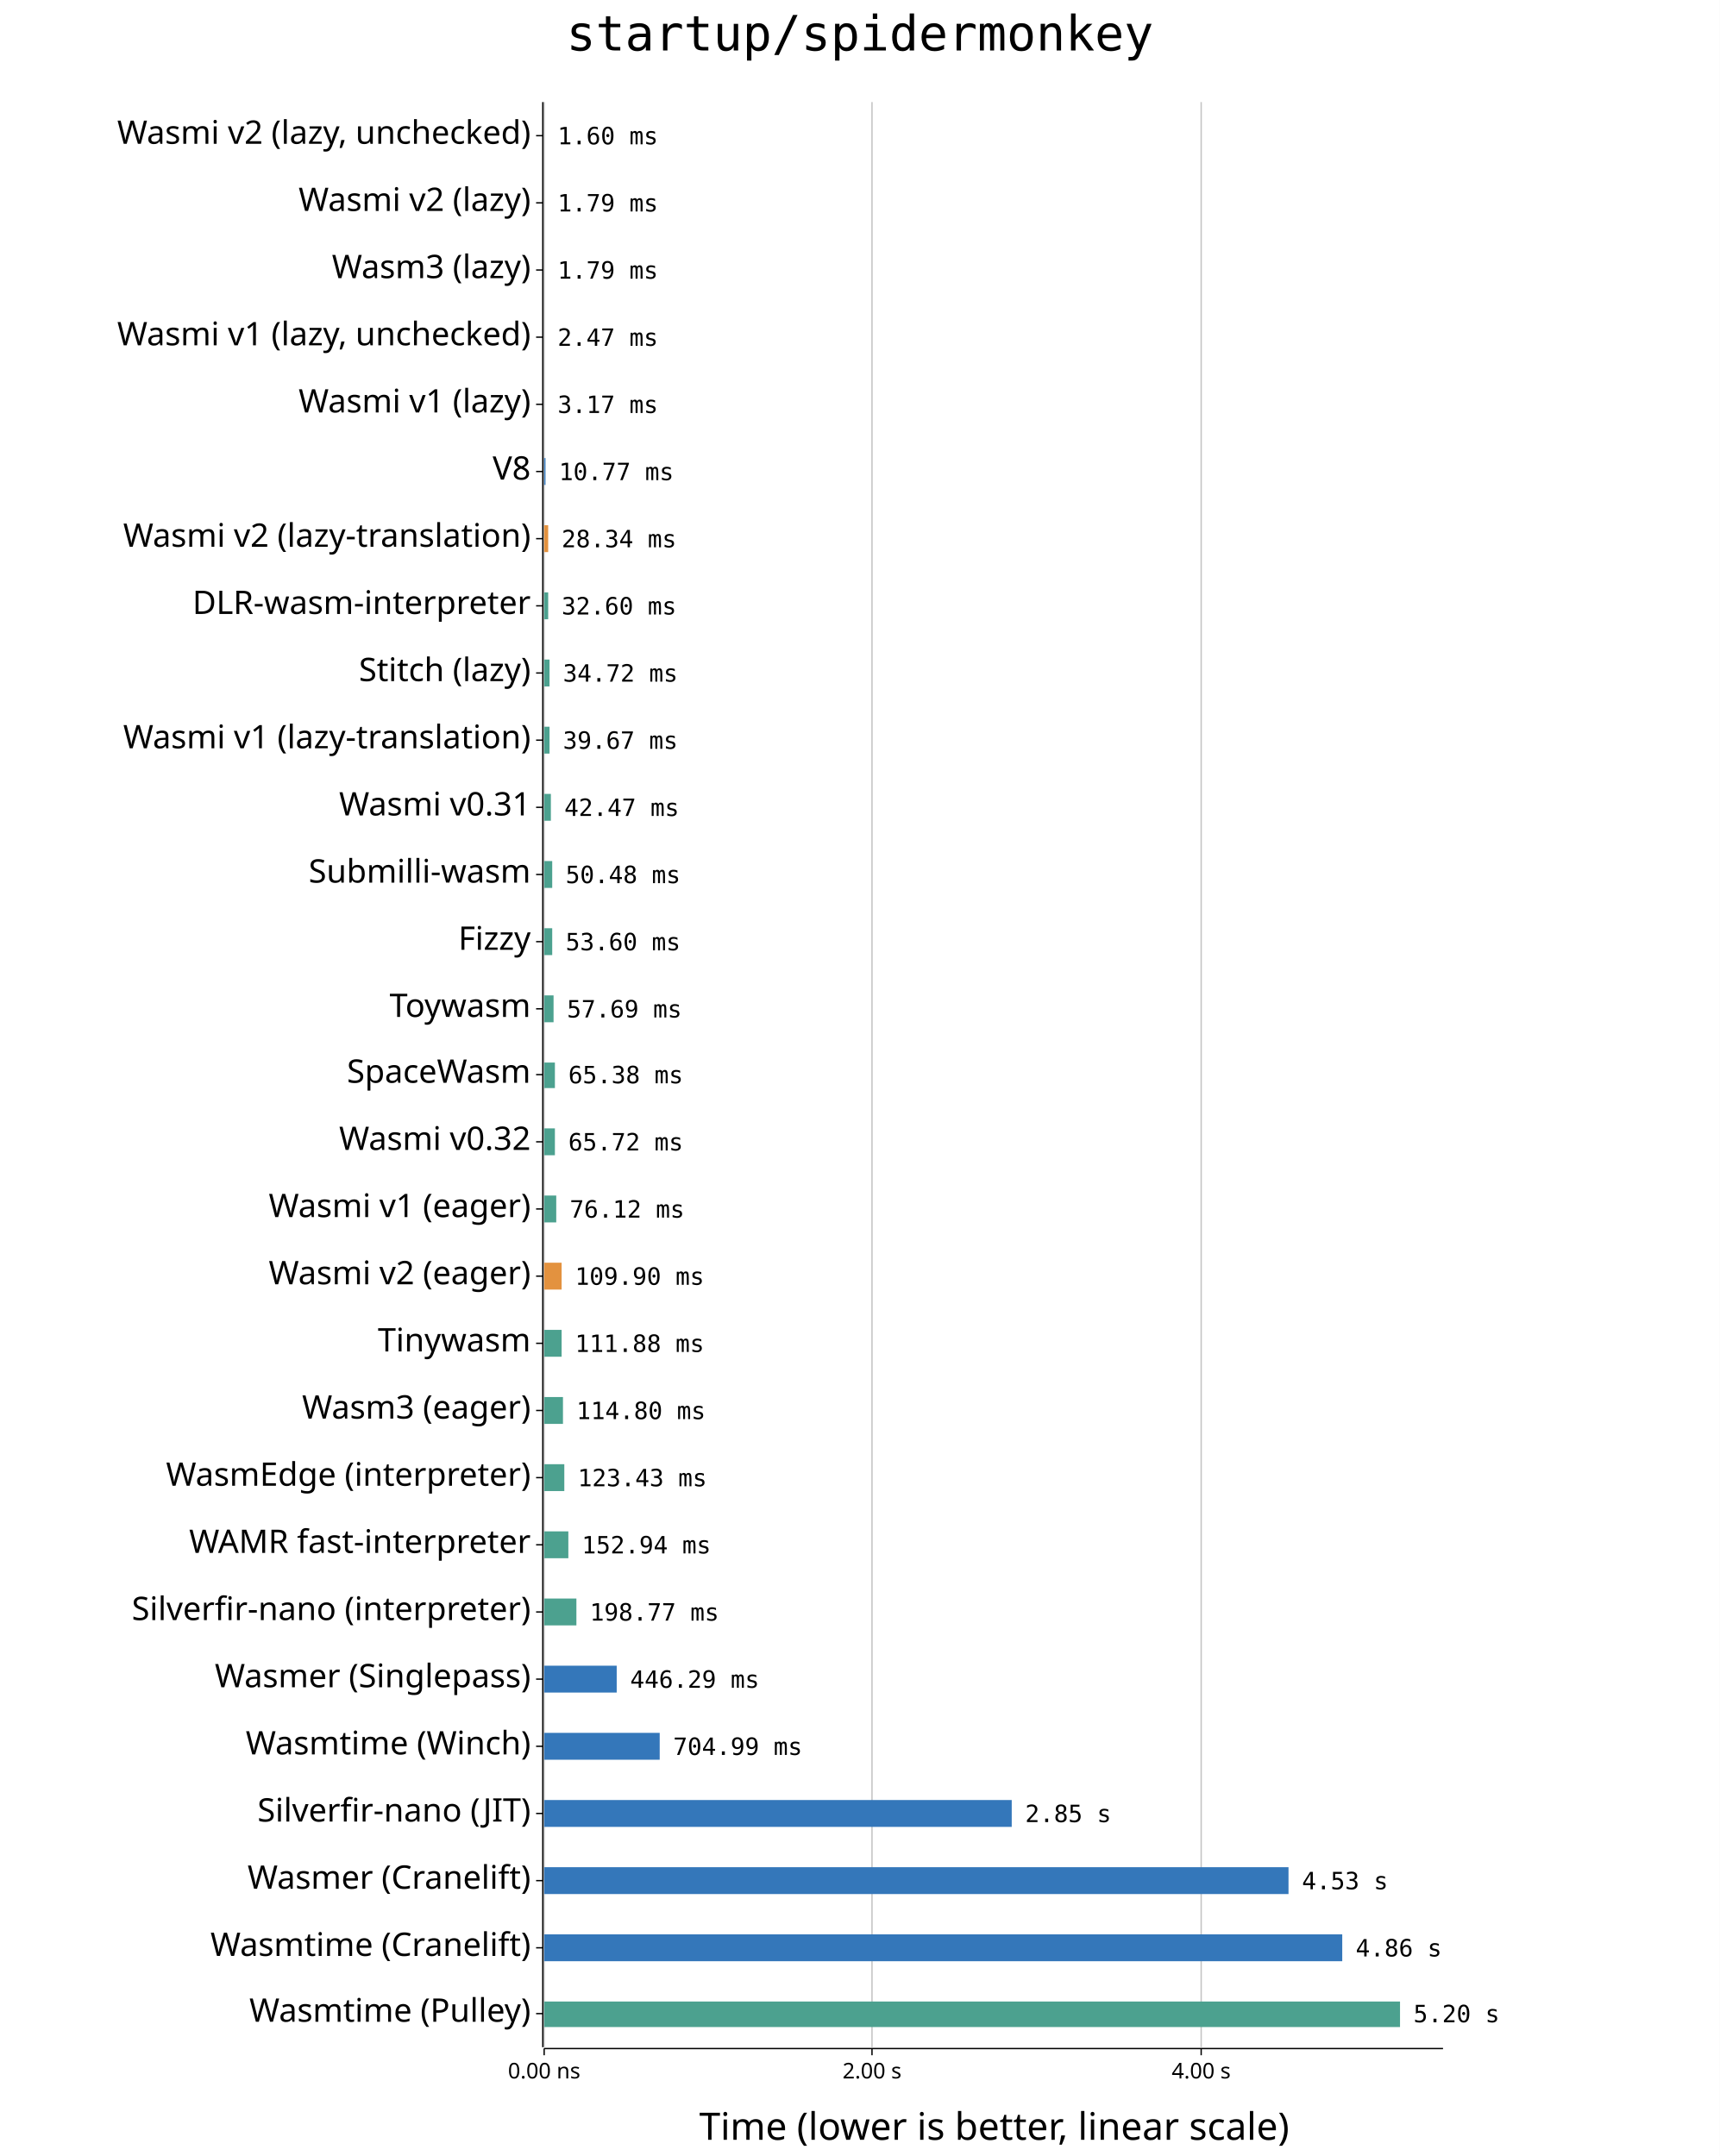
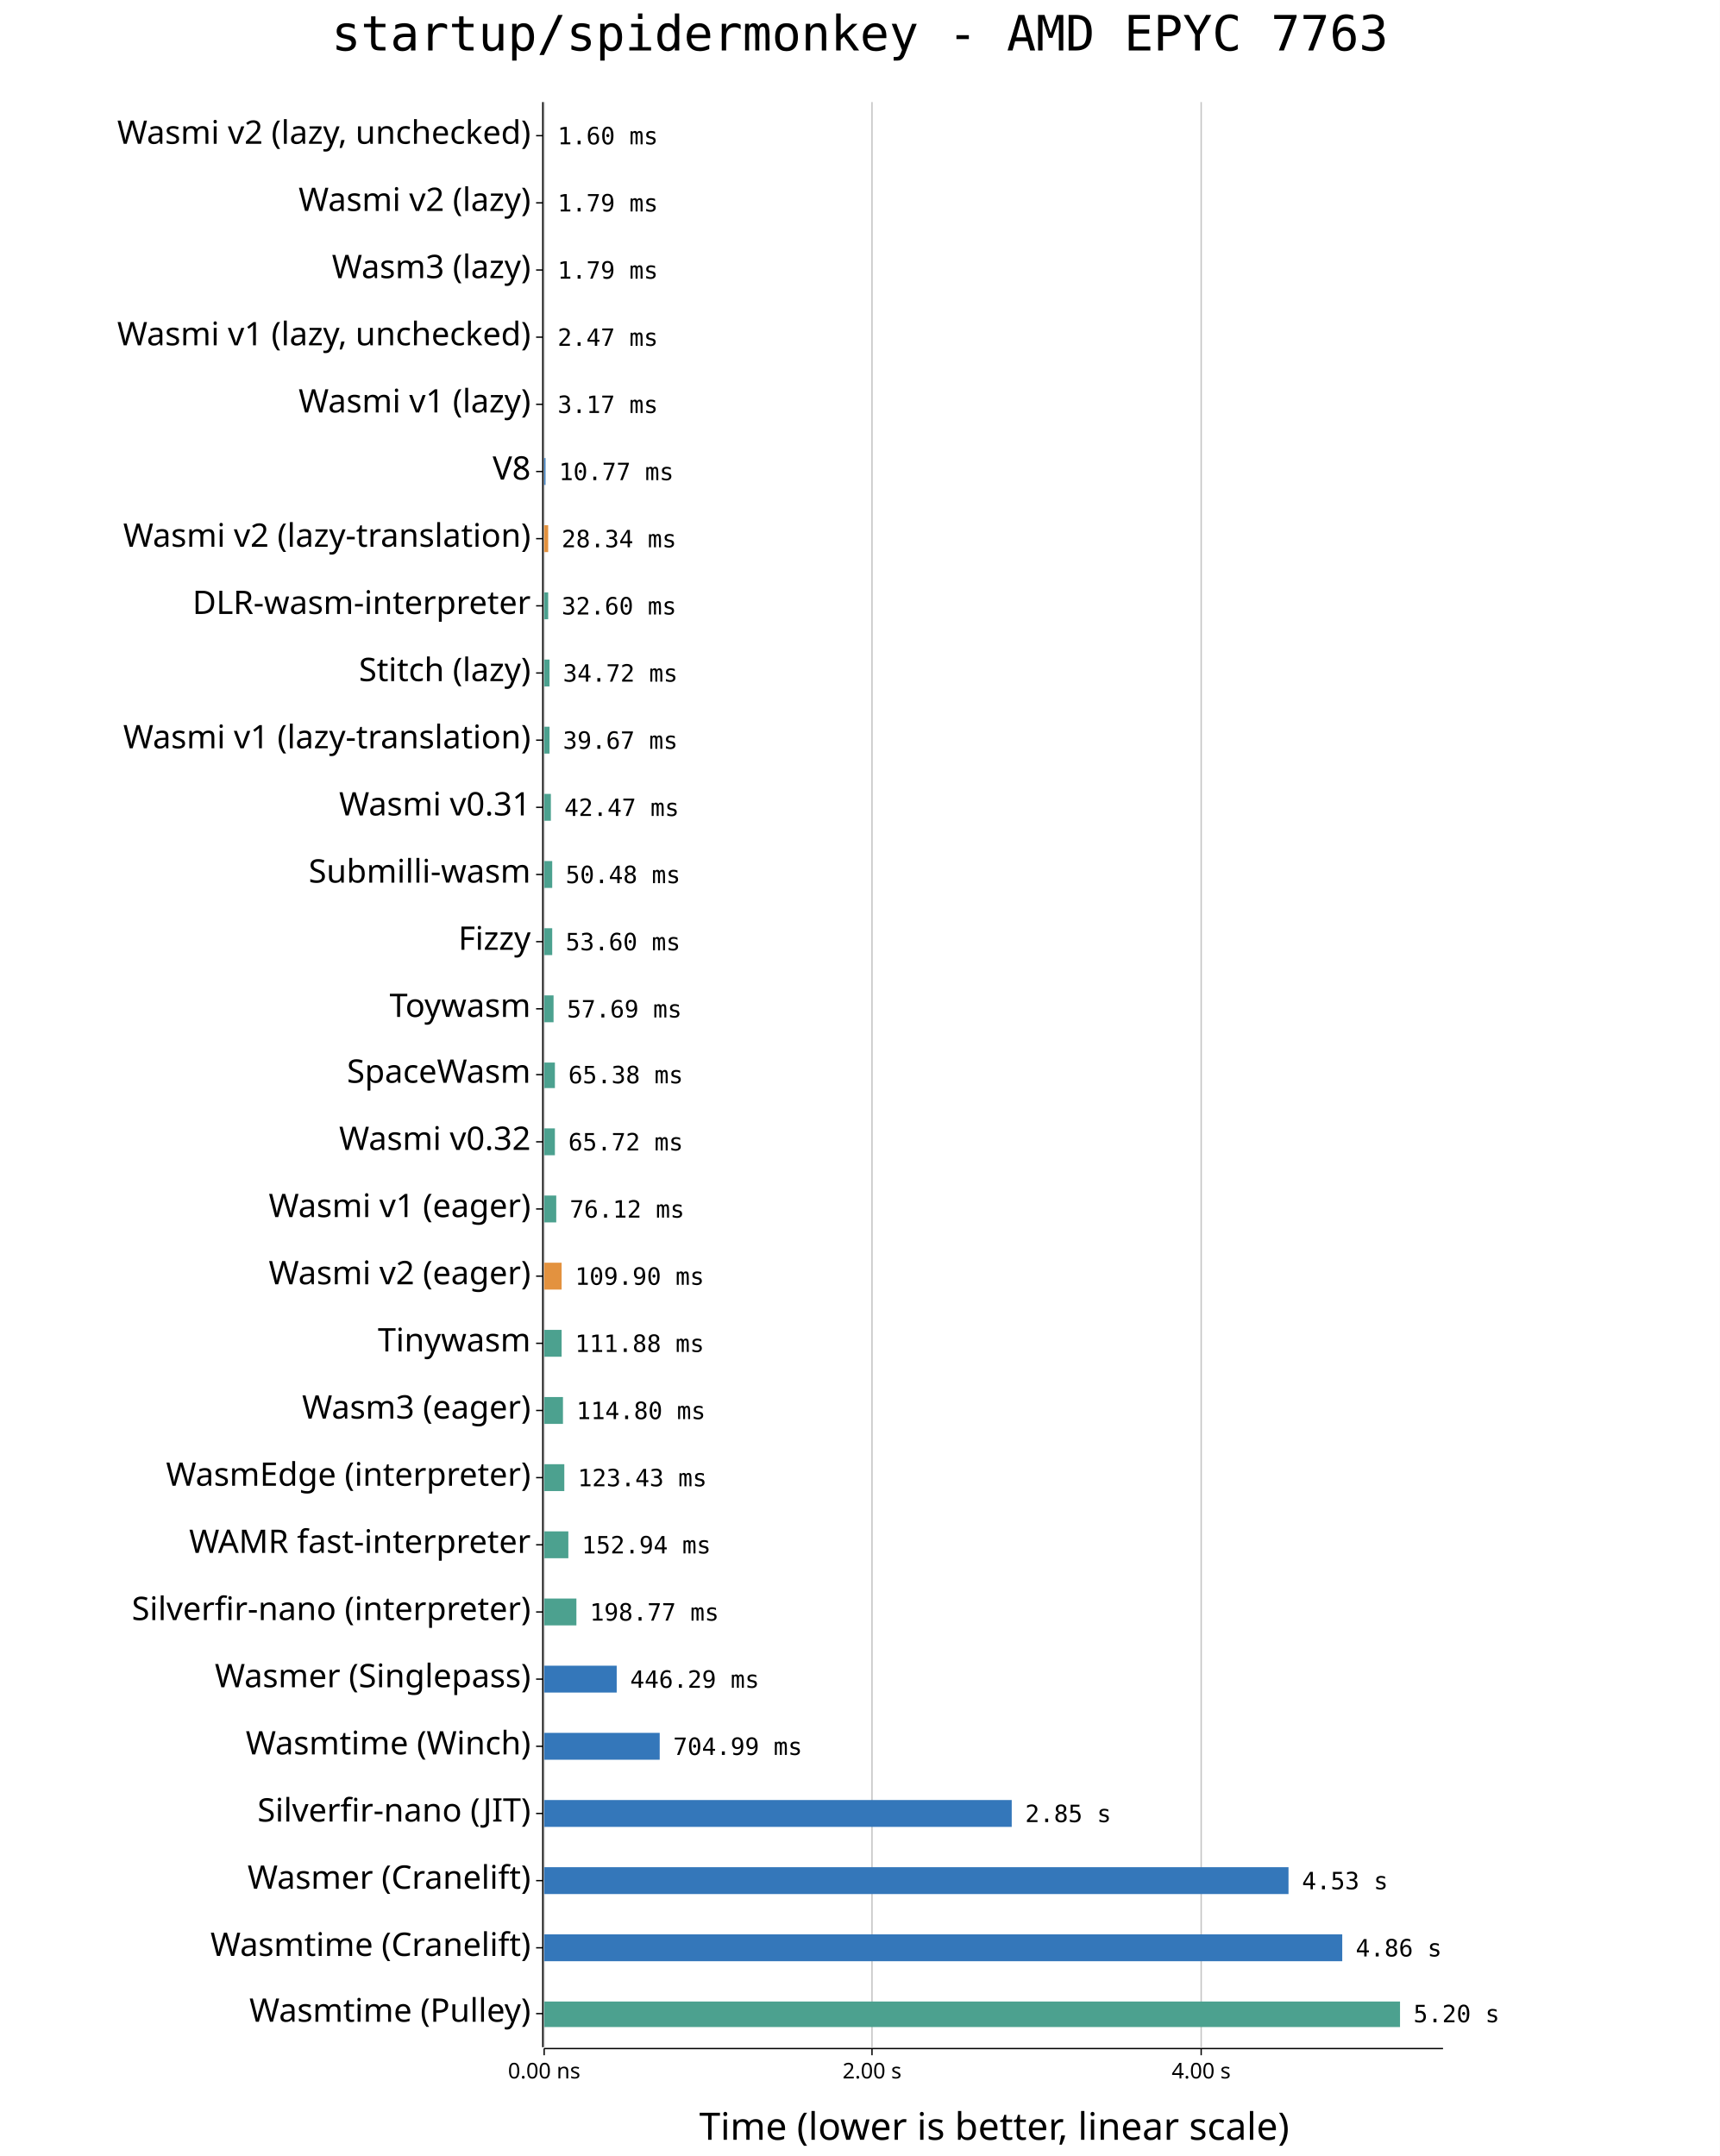
<svg xmlns="http://www.w3.org/2000/svg" width="1280" height="1605" viewBox="0 0 1280 1605">
  <rect x="0" y="0" width="1280" height="1605" opacity="1" fill="#FFFFFF" stroke="none" />
  <text x="640" y="10" dy="0.76em" text-anchor="middle" font-family="monospace" font-size="36.29" opacity="1" fill="#000000">
- startup/spidermonkey
+ startup/spidermonkey - AMD EPYC 7763
</text>
  <line opacity="0.1" stroke="#000000" stroke-width="1" x1="405" y1="1524" x2="405" y2="76" />
  <line opacity="0.1" stroke="#000000" stroke-width="1" x1="649" y1="1524" x2="649" y2="76" />
  <line opacity="0.1" stroke="#000000" stroke-width="1" x1="894" y1="1524" x2="894" y2="76" />
  <text x="5" y="800" dy="0.76em" text-anchor="middle" font-family="sans-serif" font-size="28.226" opacity="1" fill="#000000" transform="rotate(270, 5, 800)">

</text>
  <text x="740" y="1600" dy="-0.5ex" text-anchor="middle" font-family="sans-serif" font-size="28.226" opacity="1" fill="#000000">
Time (lower is better, linear scale)
</text>
  <line opacity="0.15" stroke="#000000" stroke-width="1" x1="405" y1="1524" x2="405" y2="76" />
  <line opacity="0.15" stroke="#000000" stroke-width="1" x1="649" y1="1524" x2="649" y2="76" />
  <line opacity="0.15" stroke="#000000" stroke-width="1" x1="894" y1="1524" x2="894" y2="76" />
  <polyline fill="none" opacity="1" stroke="#000000" stroke-width="1" points="404,76 404,1524 " />
  <text x="395" y="1499" dy="0.5ex" text-anchor="end" font-family="sans-serif" font-size="24.194" opacity="1" fill="#000000">
Wasmtime (Pulley)
</text>
  <polyline fill="none" opacity="1" stroke="#000000" stroke-width="1" points="399,1499 404,1499 " />
  <text x="395" y="1450" dy="0.5ex" text-anchor="end" font-family="sans-serif" font-size="24.194" opacity="1" fill="#000000">
Wasmtime (Cranelift)
</text>
  <polyline fill="none" opacity="1" stroke="#000000" stroke-width="1" points="399,1450 404,1450 " />
  <text x="395" y="1400" dy="0.5ex" text-anchor="end" font-family="sans-serif" font-size="24.194" opacity="1" fill="#000000">
Wasmer (Cranelift)
</text>
  <polyline fill="none" opacity="1" stroke="#000000" stroke-width="1" points="399,1400 404,1400 " />
  <text x="395" y="1350" dy="0.5ex" text-anchor="end" font-family="sans-serif" font-size="24.194" opacity="1" fill="#000000">
Silverfir-nano (JIT)
</text>
  <polyline fill="none" opacity="1" stroke="#000000" stroke-width="1" points="399,1350 404,1350 " />
  <text x="395" y="1300" dy="0.5ex" text-anchor="end" font-family="sans-serif" font-size="24.194" opacity="1" fill="#000000">
Wasmtime (Winch)
</text>
  <polyline fill="none" opacity="1" stroke="#000000" stroke-width="1" points="399,1300 404,1300 " />
  <text x="395" y="1250" dy="0.5ex" text-anchor="end" font-family="sans-serif" font-size="24.194" opacity="1" fill="#000000">
Wasmer (Singlepass)
</text>
  <polyline fill="none" opacity="1" stroke="#000000" stroke-width="1" points="399,1250 404,1250 " />
  <text x="395" y="1200" dy="0.5ex" text-anchor="end" font-family="sans-serif" font-size="24.194" opacity="1" fill="#000000">
Silverfir-nano (interpreter)
</text>
  <polyline fill="none" opacity="1" stroke="#000000" stroke-width="1" points="399,1200 404,1200 " />
  <text x="395" y="1150" dy="0.5ex" text-anchor="end" font-family="sans-serif" font-size="24.194" opacity="1" fill="#000000">
WAMR fast-interpreter
</text>
  <polyline fill="none" opacity="1" stroke="#000000" stroke-width="1" points="399,1150 404,1150 " />
  <text x="395" y="1100" dy="0.5ex" text-anchor="end" font-family="sans-serif" font-size="24.194" opacity="1" fill="#000000">
WasmEdge (interpreter)
</text>
  <polyline fill="none" opacity="1" stroke="#000000" stroke-width="1" points="399,1100 404,1100 " />
  <text x="395" y="1050" dy="0.5ex" text-anchor="end" font-family="sans-serif" font-size="24.194" opacity="1" fill="#000000">
Wasm3 (eager)
</text>
  <polyline fill="none" opacity="1" stroke="#000000" stroke-width="1" points="399,1050 404,1050 " />
  <text x="395" y="1000" dy="0.5ex" text-anchor="end" font-family="sans-serif" font-size="24.194" opacity="1" fill="#000000">
Tinywasm
</text>
  <polyline fill="none" opacity="1" stroke="#000000" stroke-width="1" points="399,1000 404,1000 " />
  <text x="395" y="950" dy="0.5ex" text-anchor="end" font-family="sans-serif" font-size="24.194" opacity="1" fill="#000000">
Wasmi v2 (eager)
</text>
  <polyline fill="none" opacity="1" stroke="#000000" stroke-width="1" points="399,950 404,950 " />
  <text x="395" y="900" dy="0.5ex" text-anchor="end" font-family="sans-serif" font-size="24.194" opacity="1" fill="#000000">
Wasmi v1 (eager)
</text>
  <polyline fill="none" opacity="1" stroke="#000000" stroke-width="1" points="399,900 404,900 " />
  <text x="395" y="850" dy="0.5ex" text-anchor="end" font-family="sans-serif" font-size="24.194" opacity="1" fill="#000000">
Wasmi v0.32
</text>
  <polyline fill="none" opacity="1" stroke="#000000" stroke-width="1" points="399,850 404,850 " />
  <text x="395" y="800" dy="0.5ex" text-anchor="end" font-family="sans-serif" font-size="24.194" opacity="1" fill="#000000">
SpaceWasm
</text>
  <polyline fill="none" opacity="1" stroke="#000000" stroke-width="1" points="399,800 404,800 " />
  <text x="395" y="751" dy="0.5ex" text-anchor="end" font-family="sans-serif" font-size="24.194" opacity="1" fill="#000000">
Toywasm
</text>
  <polyline fill="none" opacity="1" stroke="#000000" stroke-width="1" points="399,751 404,751 " />
  <text x="395" y="701" dy="0.5ex" text-anchor="end" font-family="sans-serif" font-size="24.194" opacity="1" fill="#000000">
Fizzy
</text>
  <polyline fill="none" opacity="1" stroke="#000000" stroke-width="1" points="399,701 404,701 " />
  <text x="395" y="651" dy="0.5ex" text-anchor="end" font-family="sans-serif" font-size="24.194" opacity="1" fill="#000000">
Submilli-wasm
</text>
  <polyline fill="none" opacity="1" stroke="#000000" stroke-width="1" points="399,651 404,651 " />
  <text x="395" y="601" dy="0.5ex" text-anchor="end" font-family="sans-serif" font-size="24.194" opacity="1" fill="#000000">
Wasmi v0.31
</text>
  <polyline fill="none" opacity="1" stroke="#000000" stroke-width="1" points="399,601 404,601 " />
  <text x="395" y="551" dy="0.5ex" text-anchor="end" font-family="sans-serif" font-size="24.194" opacity="1" fill="#000000">
Wasmi v1 (lazy-translation)
</text>
  <polyline fill="none" opacity="1" stroke="#000000" stroke-width="1" points="399,551 404,551 " />
  <text x="395" y="501" dy="0.5ex" text-anchor="end" font-family="sans-serif" font-size="24.194" opacity="1" fill="#000000">
Stitch (lazy)
</text>
  <polyline fill="none" opacity="1" stroke="#000000" stroke-width="1" points="399,501 404,501 " />
  <text x="395" y="451" dy="0.5ex" text-anchor="end" font-family="sans-serif" font-size="24.194" opacity="1" fill="#000000">
DLR-wasm-interpreter
</text>
  <polyline fill="none" opacity="1" stroke="#000000" stroke-width="1" points="399,451 404,451 " />
  <text x="395" y="401" dy="0.5ex" text-anchor="end" font-family="sans-serif" font-size="24.194" opacity="1" fill="#000000">
Wasmi v2 (lazy-translation)
</text>
  <polyline fill="none" opacity="1" stroke="#000000" stroke-width="1" points="399,401 404,401 " />
  <text x="395" y="351" dy="0.5ex" text-anchor="end" font-family="sans-serif" font-size="24.194" opacity="1" fill="#000000">
V8
</text>
  <polyline fill="none" opacity="1" stroke="#000000" stroke-width="1" points="399,351 404,351 " />
  <text x="395" y="301" dy="0.5ex" text-anchor="end" font-family="sans-serif" font-size="24.194" opacity="1" fill="#000000">
Wasmi v1 (lazy)
</text>
  <polyline fill="none" opacity="1" stroke="#000000" stroke-width="1" points="399,301 404,301 " />
  <text x="395" y="251" dy="0.5ex" text-anchor="end" font-family="sans-serif" font-size="24.194" opacity="1" fill="#000000">
Wasmi v1 (lazy, unchecked)
</text>
  <polyline fill="none" opacity="1" stroke="#000000" stroke-width="1" points="399,251 404,251 " />
  <text x="395" y="201" dy="0.5ex" text-anchor="end" font-family="sans-serif" font-size="24.194" opacity="1" fill="#000000">
Wasm3 (lazy)
</text>
  <polyline fill="none" opacity="1" stroke="#000000" stroke-width="1" points="399,201 404,201 " />
  <text x="395" y="151" dy="0.5ex" text-anchor="end" font-family="sans-serif" font-size="24.194" opacity="1" fill="#000000">
Wasmi v2 (lazy)
</text>
  <polyline fill="none" opacity="1" stroke="#000000" stroke-width="1" points="399,151 404,151 " />
  <text x="395" y="101" dy="0.5ex" text-anchor="end" font-family="sans-serif" font-size="24.194" opacity="1" fill="#000000">
Wasmi v2 (lazy, unchecked)
</text>
  <polyline fill="none" opacity="1" stroke="#000000" stroke-width="1" points="399,101 404,101 " />
  <polyline fill="none" opacity="1" stroke="#000000" stroke-width="1" points="405,1525 1074,1525 " />
  <text x="405" y="1535" dy="0.76em" text-anchor="middle" font-family="sans-serif" font-size="16.129" opacity="1" fill="#000000">
0.00 ns
</text>
  <polyline fill="none" opacity="1" stroke="#000000" stroke-width="1" points="405,1525 405,1530 " />
  <text x="649" y="1535" dy="0.76em" text-anchor="middle" font-family="sans-serif" font-size="16.129" opacity="1" fill="#000000">
2.00 s
</text>
  <polyline fill="none" opacity="1" stroke="#000000" stroke-width="1" points="649,1525 649,1530 " />
  <text x="894" y="1535" dy="0.76em" text-anchor="middle" font-family="sans-serif" font-size="16.129" opacity="1" fill="#000000">
4.00 s
</text>
  <polyline fill="none" opacity="1" stroke="#000000" stroke-width="1" points="894,1525 894,1530 " />
+   <rect x="405" y="890" width="9" height="20" opacity="1" fill="#4CA18F" stroke="none" />
+   <rect x="405" y="391" width="3" height="20" opacity="1" fill="#E3923F" stroke="none" />
+   <rect x="405" y="1340" width="348" height="20" opacity="1" fill="#3477BA" stroke="none" />
+   <rect x="405" y="1240" width="54" height="20" opacity="1" fill="#3477BA" stroke="none" />
+   <rect x="405" y="741" width="7" height="20" opacity="1" fill="#4CA18F" stroke="none" />
+   <rect x="405" y="141" width="0" height="20" opacity="1" fill="#E3923F" stroke="none" />
+   <rect x="405" y="1440" width="594" height="20" opacity="1" fill="#3477BA" stroke="none" />
+   <rect x="405" y="1290" width="86" height="20" opacity="1" fill="#3477BA" stroke="none" />
+   <rect x="405" y="1390" width="554" height="20" opacity="1" fill="#3477BA" stroke="none" />
+   <rect x="405" y="1490" width="637" height="19" opacity="1" fill="#4CA18F" stroke="none" />
+   <rect x="405" y="940" width="13" height="20" opacity="1" fill="#E3923F" stroke="none" />
+   <rect x="405" y="791" width="8" height="19" opacity="1" fill="#4CA18F" stroke="none" />
+   <rect x="405" y="441" width="3" height="20" opacity="1" fill="#4CA18F" stroke="none" />
+   <rect x="405" y="91" width="0" height="20" opacity="1" fill="#E3923F" stroke="none" />
+   <rect x="405" y="191" width="0" height="20" opacity="1" fill="#4CA18F" stroke="none" />
+   <rect x="405" y="1040" width="14" height="20" opacity="1" fill="#4CA18F" stroke="none" />
+   <rect x="405" y="840" width="8" height="20" opacity="1" fill="#4CA18F" stroke="none" />
+   <rect x="405" y="641" width="6" height="20" opacity="1" fill="#4CA18F" stroke="none" />
+   <rect x="405" y="541" width="4" height="20" opacity="1" fill="#4CA18F" stroke="none" />
+   <rect x="405" y="1190" width="24" height="20" opacity="1" fill="#4CA18F" stroke="none" />
+   <rect x="405" y="241" width="0" height="20" opacity="1" fill="#4CA18F" stroke="none" />
+   <rect x="405" y="291" width="0" height="20" opacity="1" fill="#4CA18F" stroke="none" />
+   <rect x="405" y="1090" width="15" height="20" opacity="1" fill="#4CA18F" stroke="none" />
+   <rect x="405" y="591" width="5" height="20" opacity="1" fill="#4CA18F" stroke="none" />
+   <rect x="405" y="691" width="6" height="20" opacity="1" fill="#4CA18F" stroke="none" />
+   <rect x="405" y="491" width="4" height="20" opacity="1" fill="#4CA18F" stroke="none" />
  <rect x="405" y="990" width="13" height="20" opacity="1" fill="#4CA18F" stroke="none" />
-   <rect x="405" y="441" width="3" height="20" opacity="1" fill="#4CA18F" stroke="none" />
-   <rect x="405" y="541" width="4" height="20" opacity="1" fill="#4CA18F" stroke="none" />
-   <rect x="405" y="1390" width="554" height="20" opacity="1" fill="#3477BA" stroke="none" />
-   <rect x="405" y="890" width="9" height="20" opacity="1" fill="#4CA18F" stroke="none" />
-   <rect x="405" y="840" width="8" height="20" opacity="1" fill="#4CA18F" stroke="none" />
-   <rect x="405" y="691" width="6" height="20" opacity="1" fill="#4CA18F" stroke="none" />
-   <rect x="405" y="391" width="3" height="20" opacity="1" fill="#E3923F" stroke="none" />
-   <rect x="405" y="1240" width="54" height="20" opacity="1" fill="#3477BA" stroke="none" />
-   <rect x="405" y="641" width="6" height="20" opacity="1" fill="#4CA18F" stroke="none" />
-   <rect x="405" y="241" width="0" height="20" opacity="1" fill="#4CA18F" stroke="none" />
-   <rect x="405" y="1490" width="637" height="19" opacity="1" fill="#4CA18F" stroke="none" />
-   <rect x="405" y="91" width="0" height="20" opacity="1" fill="#E3923F" stroke="none" />
-   <rect x="405" y="1040" width="14" height="20" opacity="1" fill="#4CA18F" stroke="none" />
-   <rect x="405" y="940" width="13" height="20" opacity="1" fill="#E3923F" stroke="none" />
  <rect x="405" y="341" width="1" height="20" opacity="1" fill="#3477BA" stroke="none" />
-   <rect x="405" y="741" width="7" height="20" opacity="1" fill="#4CA18F" stroke="none" />
-   <rect x="405" y="291" width="0" height="20" opacity="1" fill="#4CA18F" stroke="none" />
-   <rect x="405" y="1340" width="348" height="20" opacity="1" fill="#3477BA" stroke="none" />
-   <rect x="405" y="1290" width="86" height="20" opacity="1" fill="#3477BA" stroke="none" />
  <rect x="405" y="1140" width="18" height="20" opacity="1" fill="#4CA18F" stroke="none" />
-   <rect x="405" y="1440" width="594" height="20" opacity="1" fill="#3477BA" stroke="none" />
-   <rect x="405" y="1090" width="15" height="20" opacity="1" fill="#4CA18F" stroke="none" />
-   <rect x="405" y="491" width="4" height="20" opacity="1" fill="#4CA18F" stroke="none" />
-   <rect x="405" y="191" width="0" height="20" opacity="1" fill="#4CA18F" stroke="none" />
-   <rect x="405" y="591" width="5" height="20" opacity="1" fill="#4CA18F" stroke="none" />
-   <rect x="405" y="791" width="8" height="19" opacity="1" fill="#4CA18F" stroke="none" />
-   <rect x="405" y="1190" width="24" height="20" opacity="1" fill="#4CA18F" stroke="none" />
-   <rect x="405" y="141" width="0" height="20" opacity="1" fill="#E3923F" stroke="none" />
  <text x="1052" y="1501" dy="0.5ex" text-anchor="start" font-family="monospace" font-size="17.742" opacity="1" fill="#000000">
5.20 s
</text>
  <text x="1009" y="1452" dy="0.5ex" text-anchor="start" font-family="monospace" font-size="17.742" opacity="1" fill="#000000">
4.86 s
</text>
  <text x="969" y="1402" dy="0.5ex" text-anchor="start" font-family="monospace" font-size="17.742" opacity="1" fill="#000000">
4.53 s
</text>
  <text x="763" y="1352" dy="0.5ex" text-anchor="start" font-family="monospace" font-size="17.742" opacity="1" fill="#000000">
2.85 s
</text>
  <text x="501" y="1302" dy="0.5ex" text-anchor="start" font-family="monospace" font-size="17.742" opacity="1" fill="#000000">
704.99 ms
</text>
  <text x="469" y="1252" dy="0.5ex" text-anchor="start" font-family="monospace" font-size="17.742" opacity="1" fill="#000000">
446.29 ms
</text>
  <text x="439" y="1202" dy="0.5ex" text-anchor="start" font-family="monospace" font-size="17.742" opacity="1" fill="#000000">
198.77 ms
</text>
  <text x="433" y="1152" dy="0.5ex" text-anchor="start" font-family="monospace" font-size="17.742" opacity="1" fill="#000000">
152.94 ms
</text>
  <text x="430" y="1102" dy="0.5ex" text-anchor="start" font-family="monospace" font-size="17.742" opacity="1" fill="#000000">
123.43 ms
</text>
  <text x="429" y="1052" dy="0.5ex" text-anchor="start" font-family="monospace" font-size="17.742" opacity="1" fill="#000000">
114.80 ms
</text>
  <text x="428" y="1002" dy="0.5ex" text-anchor="start" font-family="monospace" font-size="17.742" opacity="1" fill="#000000">
111.88 ms
</text>
  <text x="428" y="952" dy="0.5ex" text-anchor="start" font-family="monospace" font-size="17.742" opacity="1" fill="#000000">
109.90 ms
</text>
  <text x="424" y="902" dy="0.5ex" text-anchor="start" font-family="monospace" font-size="17.742" opacity="1" fill="#000000">
76.12 ms
</text>
  <text x="423" y="852" dy="0.5ex" text-anchor="start" font-family="monospace" font-size="17.742" opacity="1" fill="#000000">
65.72 ms
</text>
  <text x="423" y="802" dy="0.5ex" text-anchor="start" font-family="monospace" font-size="17.742" opacity="1" fill="#000000">
65.38 ms
</text>
  <text x="422" y="753" dy="0.5ex" text-anchor="start" font-family="monospace" font-size="17.742" opacity="1" fill="#000000">
57.69 ms
</text>
  <text x="421" y="703" dy="0.5ex" text-anchor="start" font-family="monospace" font-size="17.742" opacity="1" fill="#000000">
53.60 ms
</text>
  <text x="421" y="653" dy="0.5ex" text-anchor="start" font-family="monospace" font-size="17.742" opacity="1" fill="#000000">
50.48 ms
</text>
  <text x="420" y="603" dy="0.5ex" text-anchor="start" font-family="monospace" font-size="17.742" opacity="1" fill="#000000">
42.47 ms
</text>
  <text x="419" y="553" dy="0.5ex" text-anchor="start" font-family="monospace" font-size="17.742" opacity="1" fill="#000000">
39.67 ms
</text>
  <text x="419" y="503" dy="0.5ex" text-anchor="start" font-family="monospace" font-size="17.742" opacity="1" fill="#000000">
34.72 ms
</text>
  <text x="418" y="453" dy="0.5ex" text-anchor="start" font-family="monospace" font-size="17.742" opacity="1" fill="#000000">
32.60 ms
</text>
  <text x="418" y="403" dy="0.5ex" text-anchor="start" font-family="monospace" font-size="17.742" opacity="1" fill="#000000">
28.34 ms
</text>
  <text x="416" y="353" dy="0.5ex" text-anchor="start" font-family="monospace" font-size="17.742" opacity="1" fill="#000000">
10.77 ms
</text>
  <text x="415" y="303" dy="0.5ex" text-anchor="start" font-family="monospace" font-size="17.742" opacity="1" fill="#000000">
3.17 ms
</text>
  <text x="415" y="253" dy="0.5ex" text-anchor="start" font-family="monospace" font-size="17.742" opacity="1" fill="#000000">
2.47 ms
</text>
  <text x="415" y="203" dy="0.5ex" text-anchor="start" font-family="monospace" font-size="17.742" opacity="1" fill="#000000">
1.79 ms
</text>
  <text x="415" y="153" dy="0.5ex" text-anchor="start" font-family="monospace" font-size="17.742" opacity="1" fill="#000000">
1.79 ms
</text>
  <text x="415" y="103" dy="0.5ex" text-anchor="start" font-family="monospace" font-size="17.742" opacity="1" fill="#000000">
1.60 ms
</text>
</svg>
